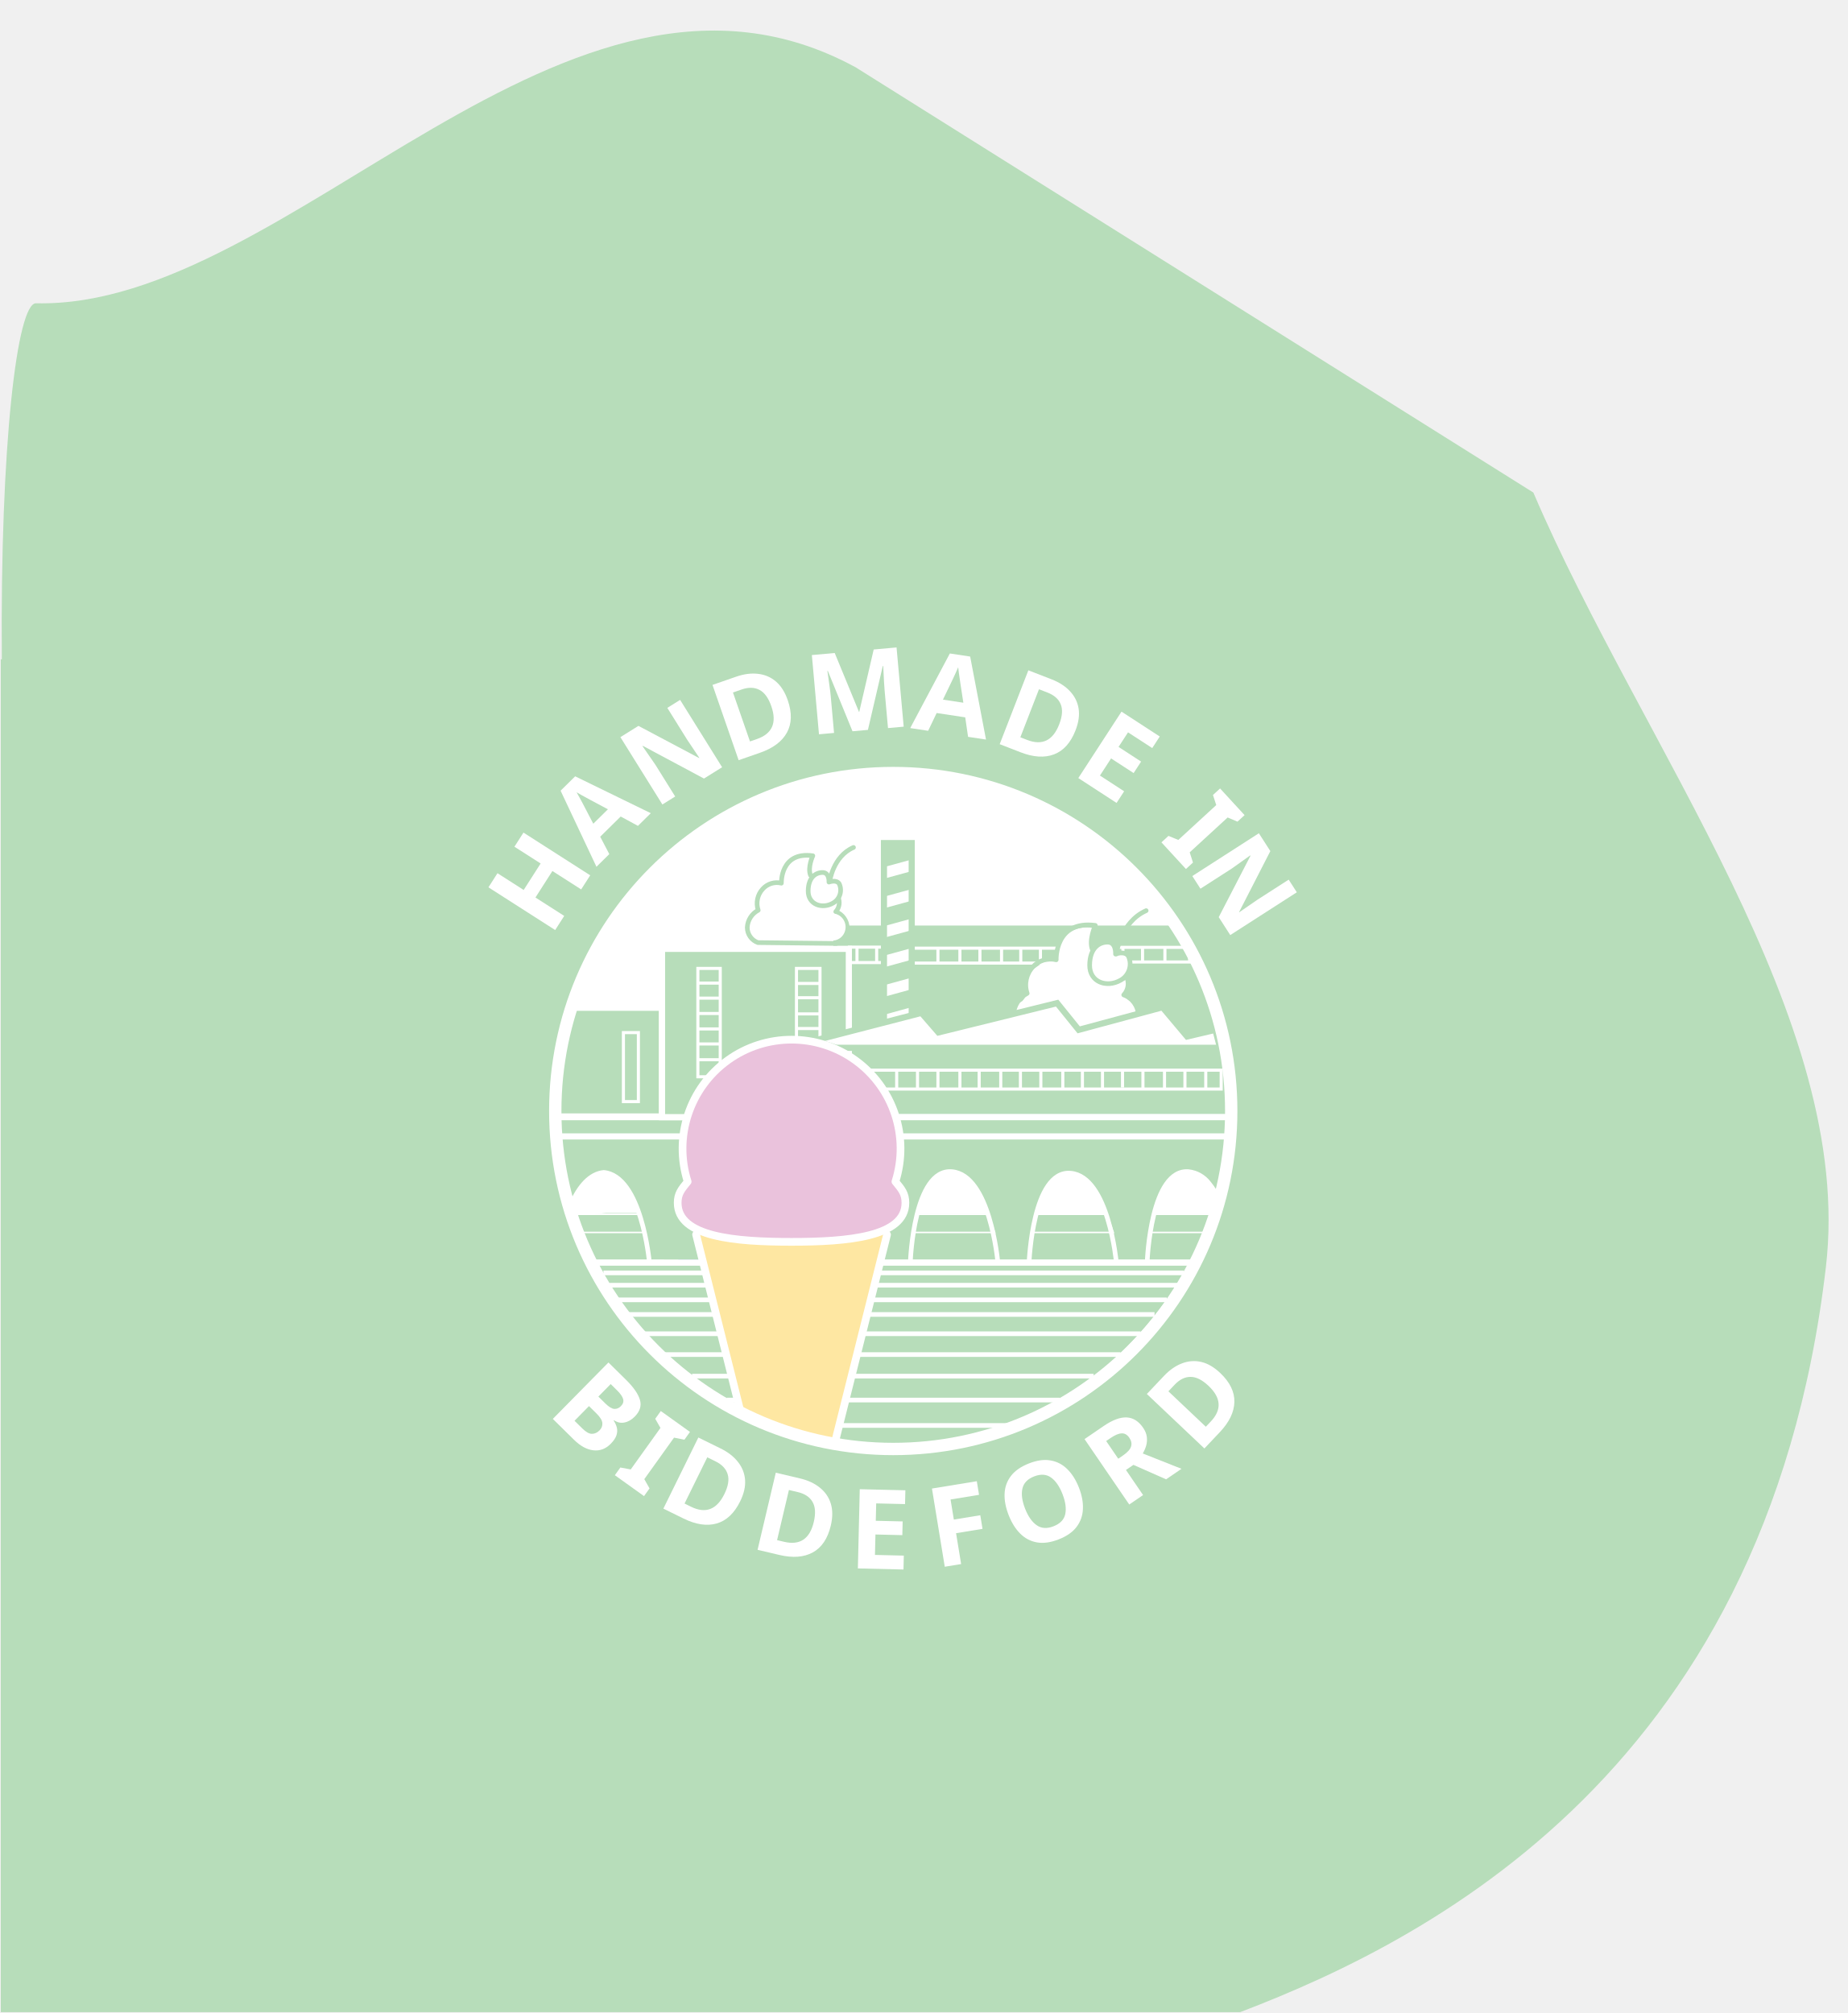
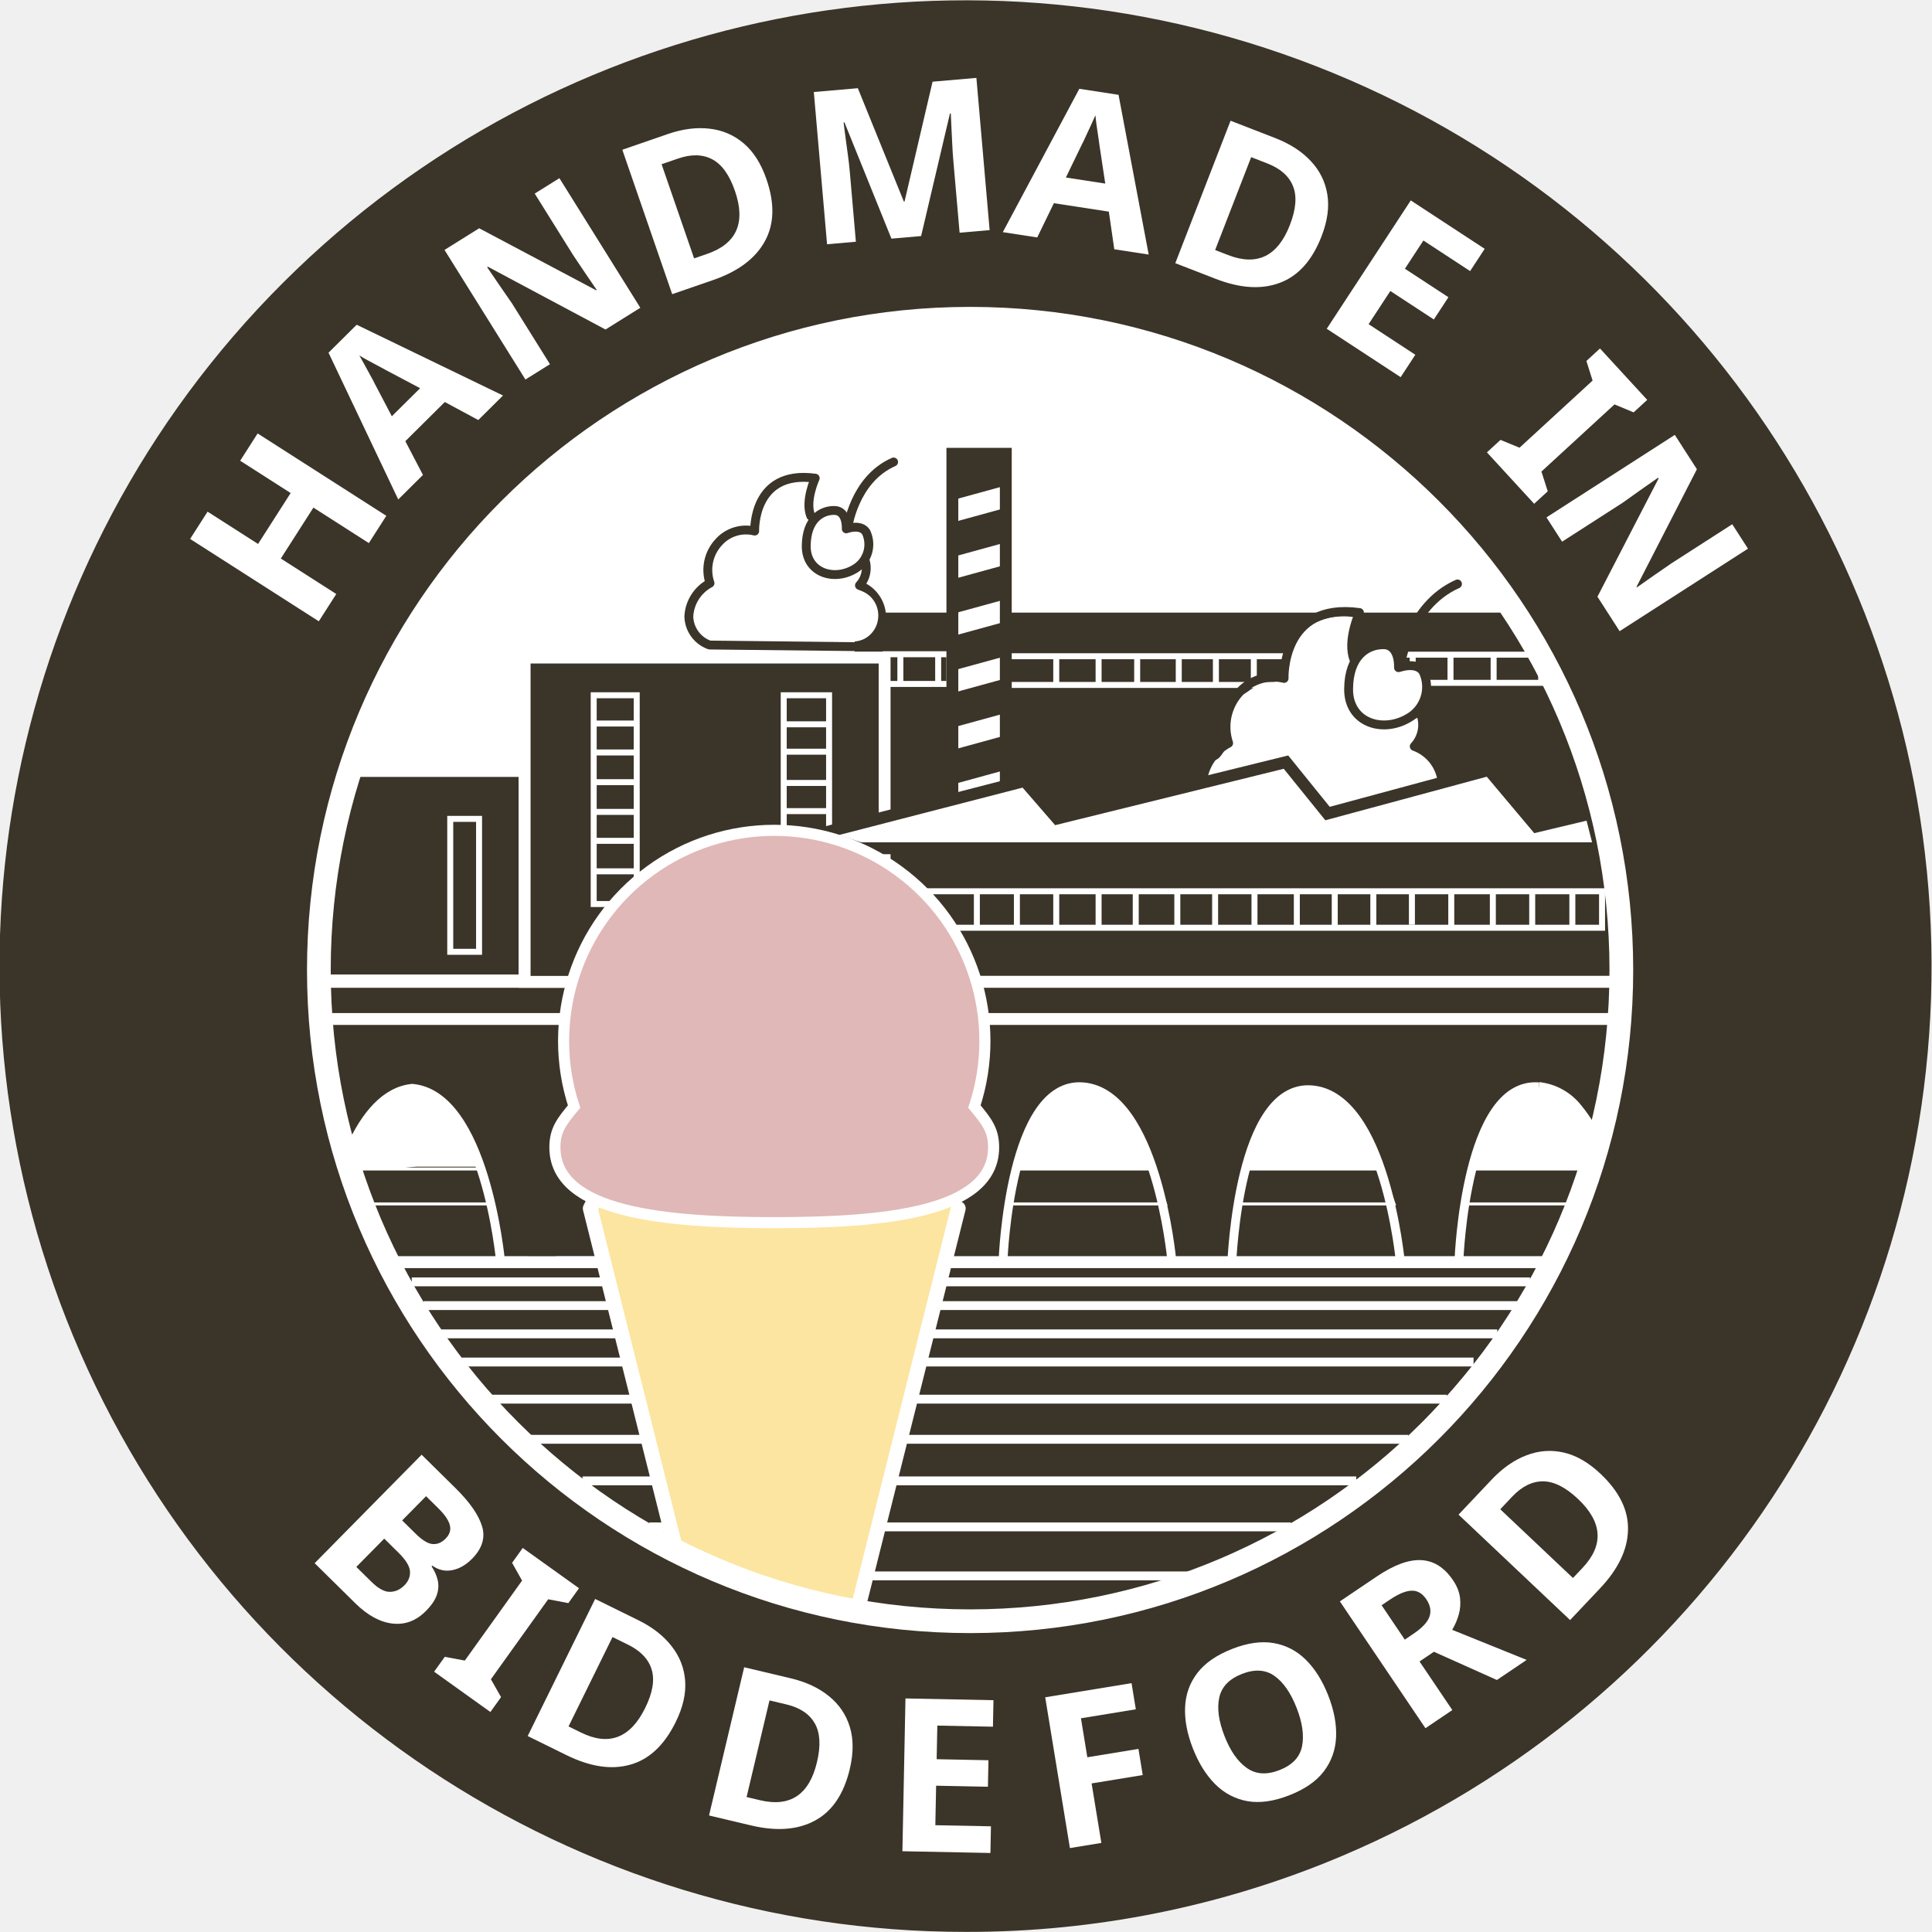
- <svg xmlns="http://www.w3.org/2000/svg" id="Layer_1" data-name="Layer 1" viewBox="0 0 322.11 350.94">
+ <svg xmlns="http://www.w3.org/2000/svg" id="Layer_1" data-name="Layer 1" viewBox="0 0 174.26 174.24">
  <defs>
-     <style>.cls-1,.cls-12,.cls-14,.cls-15,.cls-16,.cls-17,.cls-19,.cls-23{fill:none;}.cls-2{clip-path:url(#clip-path);}.cls-10,.cls-11,.cls-3,.cls-8,.cls-9{fill:#b7ddba;}.cls-13,.cls-20,.cls-24,.cls-26,.cls-4{fill:#fff;}.cls-5{fill:#7f8081;}.cls-6{fill:#6a92c7;}.cls-7{fill:#485ea4;}.cls-18,.cls-7{stroke:#010101;}.cls-10,.cls-11,.cls-12,.cls-13,.cls-14,.cls-15,.cls-16,.cls-19,.cls-20,.cls-23,.cls-7,.cls-8,.cls-9{stroke-miterlimit:10;}.cls-7,.cls-8{stroke-width:0.27px;}.cls-10,.cls-11,.cls-12,.cls-13,.cls-16,.cls-22,.cls-23,.cls-25,.cls-8,.cls-9{stroke:#fff;}.cls-18,.cls-19,.cls-20,.cls-9{stroke-width:1.07px;}.cls-10,.cls-12,.cls-13,.cls-14{stroke-width:0.54px;}.cls-11{stroke-width:1.08px;}.cls-14,.cls-15{stroke:#231f20;}.cls-15,.cls-16,.cls-17,.cls-24{stroke-width:0.81px;}.cls-17,.cls-19,.cls-20,.cls-24{stroke:#b7ddba;}.cls-17,.cls-18,.cls-22,.cls-24,.cls-25{stroke-linecap:round;stroke-linejoin:round;}.cls-18{fill:#f26342;}.cls-21{clip-path:url(#clip-path-2);}.cls-22{fill:#fee7a2;}.cls-22,.cls-25{stroke-width:1.34px;}.cls-23{stroke-width:2.15px;}.cls-25{fill:#eac2dc;}.cls-26{font-size:19.35px;font-family:Averta-Semibold, Averta;font-weight:700;}</style>
+     <style>.cls-1,.cls-11,.cls-13,.cls-14,.cls-15,.cls-16,.cls-18,.cls-22{fill:none;}.cls-12,.cls-19,.cls-2,.cls-23,.cls-25,.cls-26{fill:#fff;}.cls-3{fill:#7f8082;}.cls-10,.cls-4,.cls-7,.cls-8,.cls-9{fill:#3b3428;}.cls-5{fill:#6b92c6;}.cls-6{fill:#485ea5;}.cls-17,.cls-6{stroke:#010101;}.cls-10,.cls-11,.cls-12,.cls-13,.cls-14,.cls-15,.cls-18,.cls-19,.cls-22,.cls-24,.cls-6,.cls-7,.cls-8,.cls-9{stroke-miterlimit:10;}.cls-6,.cls-7{stroke-width:0.27px;}.cls-10,.cls-11,.cls-12,.cls-15,.cls-21,.cls-22,.cls-24,.cls-7,.cls-8,.cls-9{stroke:#fff;}.cls-17,.cls-18,.cls-19,.cls-8{stroke-width:1.07px;}.cls-11,.cls-12,.cls-13,.cls-9{stroke-width:0.54px;}.cls-10{stroke-width:1.08px;}.cls-13,.cls-14{stroke:#221f1f;}.cls-14,.cls-15,.cls-16,.cls-23{stroke-width:0.8px;}.cls-16,.cls-18,.cls-19,.cls-23{stroke:#3b3428;}.cls-16,.cls-17,.cls-21,.cls-23{stroke-linecap:round;stroke-linejoin:round;}.cls-17{fill:#f06342;}.cls-20{clip-path:url(#clip-path);}.cls-21{fill:#fce5a1;stroke-width:1.34px;}.cls-22{stroke-width:2.14px;}.cls-24{fill:#e0b8b7;stroke-width:1px;}.cls-25{font-size:19.29px;}.cls-25,.cls-26{font-family:Averta-Semibold, Averta;font-weight:700;}.cls-26{font-size:19.29px;}</style>
    <clipPath id="clip-path">
-       <rect class="cls-1" x="0.14" y="0.15" width="321.84" height="350.64" />
-     </clipPath>
-     <clipPath id="clip-path-2">
-       <circle class="cls-1" cx="155.72" cy="193.69" r="58.92" />
+       <circle class="cls-1" cx="87.5" cy="87.49" r="58.74" />
    </clipPath>
  </defs>
-   <g class="cls-2">
-     <path class="cls-3" d="M267.31,85.87,149.16,11.73C98.78-15.68,50.58,53.91,6.28,52.87,3,52.79,0,77.48.32,114.94H-3.33V356.27H78v-4.33H213.14c32.5-12,94.64-40.88,105.17-131.06C323.36,177.64,286.32,130.28,267.31,85.87Z" />
+   <path class="cls-2" d="M63.19,58.29a8.76,8.76,0,0,1-1-1.7,4.36,4.36,0,0,1,.2-1.18c.45-1.39,1.48-2.13,1.7-3.58a4.59,4.59,0,0,1,.86-2.41c.87-1,2.85-.42,3.36-1.61a3.32,3.32,0,0,0,.15-.71,4,4,0,0,1,4.14-3.26A.71.71,0,0,1,73,44c.09.08-.07.24,0,.36a7.82,7.82,0,0,1-.16,3.22,3.89,3.89,0,0,0,.94,3.17,3.48,3.48,0,0,0,3.19.58c.41-.08.93-.15,1.14.22s-.07.74,0,1.1-.47.46-.31.62c.68.7,1.82,1.58,1.8,2.55a3,3,0,0,1-1.37,2.44c-.77.46-1.15,1-2,1-3,.07-6.55-.31-9.54-.24C65.2,59,64.17,59.41,63.19,58.29Z" />
+   <rect class="cls-3" x="29.37" y="95.8" width="121.35" height="9.38" />
+   <rect class="cls-4" x="28.7" y="91.91" width="118.6" height="21.9" />
+   <polygon class="cls-5" points="61.84 114.2 50.07 114.2 50.74 108.03 61.84 108.03 61.84 114.2" />
+   <polygon class="cls-6" points="61.61 108.59 50.67 108.59 50.67 105.44 60.68 105.44 61.61 108.59" />
+   <path class="cls-2" d="M132.88,105.4a8.16,8.16,0,0,1,1-3.43A6.8,6.8,0,0,1,137,98.5a4.2,4.2,0,0,1,4.37.74,19.14,19.14,0,0,0,1.78,1.82,1.3,1.3,0,0,1,.41.36,1,1,0,0,1,.09.57,6.19,6.19,0,0,1-.88,3.41Z" />
+   <path class="cls-2" d="M112.28,105.45a8,8,0,0,1,1.65-4.42,5.78,5.78,0,0,1,3.5-2.79,4.24,4.24,0,0,1,2.93.7,9.27,9.27,0,0,1,2.21,2.12,8.47,8.47,0,0,1,.69,1c.57,1.06.67,2.33,1.26,3.38Z" />
+   <path class="cls-2" d="M91.65,105.36a8.14,8.14,0,0,1,1.65-4.42,5.8,5.8,0,0,1,3.51-2.79,4.23,4.23,0,0,1,2.92.7,9.12,9.12,0,0,1,2.21,2.13,6.75,6.75,0,0,1,.69,1c.58,1.06.68,2.33,1.26,3.38Z" />
+   <polygon class="cls-4" points="126.41 114.2 111.14 114.2 111.55 108.03 125.28 108.03 126.41 114.2" />
+   <polygon class="cls-7" points="125.74 108.59 111.55 108.59 112.42 105.44 124.61 105.44 125.74 108.59" />
+   <polygon class="cls-7" points="105.12 108.59 90.92 108.59 91.8 105.44 103.98 105.44 105.12 108.59" />
+   <polygon class="cls-4" points="146.97 114.2 131.71 114.2 132.11 108.03 145.84 108.03 146.97 114.2" />
+   <polygon class="cls-7" points="146.31 108.59 132.11 108.59 132.98 105.44 145.17 105.44 146.31 108.59" />
+   <rect class="cls-4" x="32.86" y="108.03" width="11.77" height="6.17" />
+   <path class="cls-2" d="M31.58,103.5a6.16,6.16,0,0,1,1-1.9,8.74,8.74,0,0,1,3.16-2.83,5.18,5.18,0,0,1,2-.38,2.65,2.65,0,0,1,1.36.28,5.92,5.92,0,0,1,1.3,1.34,13.62,13.62,0,0,1,1,1,5.71,5.71,0,0,1,.58,1c.5,1.06.94,2.16,1.44,3.22H37.63C35.94,105.26,30.82,106.58,31.58,103.5Z" />
+   <rect class="cls-2" x="31.61" y="27.49" width="111.98" height="41.61" />
+   <rect class="cls-8" x="76.56" y="54.72" width="69.47" height="33.84" />
+   <rect class="cls-8" x="28.3" y="69.54" width="19.02" height="18.89" />
+   <polygon class="cls-7" points="44.4 108.59 32.32 108.59 32.32 105.44 43.37 105.44 44.4 108.59" />
+   <rect class="cls-8" x="28.7" y="88.56" width="117.74" height="3.35" />
+   <rect class="cls-9" x="90.69" y="59.19" width="25.54" height="2.59" />
+   <rect class="cls-9" x="121.91" y="59.05" width="17.1" height="2.54" />
+   <rect class="cls-9" x="79.89" y="59.01" width="5.74" height="2.68" />
+   <path class="cls-10" d="M34.82,113.84h105a73.31,73.31,0,0,1-18.32,21.31c-16.3,12.86-48.13,19.09-74.36-3.77C41.42,126.38,40.74,122.13,34.82,113.84Z" />
+   <path class="cls-2" d="M109.57,74.41c-.92-.23-.59-1.09-.8-2s-.87-1.81-.31-2.68a3.12,3.12,0,0,1,.79-.94c.21-.15.46-.25.67-.4a2.9,2.9,0,0,0,.81-2.51,3.61,3.61,0,0,1,.58-2.62,9.74,9.74,0,0,1,1.21-.86,3.73,3.73,0,0,1,2-.8,1.59,1.59,0,0,0,1.25-.62,3,3,0,0,0,.24-1.3,4.33,4.33,0,0,1,2.17-3.28,6,6,0,0,1,4.15-.7c.15,1.85-.39,3.71-.32,5.75,0,1.2-.32,2.57.5,3.45a3.48,3.48,0,0,0,3.07.65,15.53,15.53,0,0,0,2.67-1c-.27,1.18-.7,3.57.48,3.81,1,.19.68.39.79.66a4.64,4.64,0,0,1,.39,1.4c.09,1.43,0,3.16-1.22,3.85a3.64,3.64,0,0,1-1.56.36,80.21,80.21,0,0,1-9.3.21c-1.53,0-3.06-.15-4.58-.27A22.21,22.21,0,0,1,109.57,74.41Z" />
+   <rect class="cls-9" x="40.61" y="73.86" width="2.6" height="11.99" />
+   <rect class="cls-8" x="47.32" y="59.31" width="32.47" height="29.25" />
+   <rect class="cls-9" x="53.55" y="62.71" width="3.88" height="18.83" />
+   <rect class="cls-9" x="70.69" y="62.71" width="4.09" height="13.2" />
+   <line class="cls-11" x1="53.35" y1="65.26" x2="57.63" y2="65.26" />
+   <line class="cls-11" x1="53.48" y1="67.87" x2="57.43" y2="67.87" />
+   <line class="cls-11" x1="53.48" y1="70.55" x2="57.43" y2="70.55" />
+   <line class="cls-11" x1="53.42" y1="73.23" x2="57.37" y2="73.23" />
+   <line class="cls-11" x1="53.48" y1="75.84" x2="57.5" y2="75.84" />
+   <line class="cls-11" x1="53.55" y1="78.59" x2="57.3" y2="78.59" />
+   <line class="cls-12" x1="70.76" y1="65.33" x2="74.71" y2="65.33" />
+   <line class="cls-12" x1="70.56" y1="67.8" x2="74.85" y2="67.8" />
+   <line class="cls-12" x1="70.63" y1="70.62" x2="74.91" y2="70.62" />
+   <line class="cls-12" x1="70.63" y1="73.16" x2="74.85" y2="73.16" />
+   <line class="cls-11" x1="81.21" y1="59.23" x2="81.21" y2="61.71" />
+   <line class="cls-11" x1="84.62" y1="59.1" x2="84.62" y2="61.78" />
+   <line class="cls-11" x1="95.27" y1="59.23" x2="95.27" y2="61.84" />
+   <line class="cls-11" x1="99.09" y1="59.3" x2="99.09" y2="61.71" />
+   <line class="cls-12" x1="102.57" y1="59.23" x2="102.57" y2="61.78" />
+   <line class="cls-11" x1="106.32" y1="59.23" x2="106.32" y2="61.71" />
+   <line class="cls-11" x1="109.67" y1="59.23" x2="109.67" y2="61.78" />
+   <line class="cls-11" x1="113.09" y1="59.23" x2="113.09" y2="61.71" />
+   <line class="cls-11" x1="127.42" y1="59.23" x2="127.42" y2="61.51" />
+   <line class="cls-11" x1="130.83" y1="59.23" x2="130.83" y2="61.71" />
+   <line class="cls-11" x1="134.72" y1="59.23" x2="134.72" y2="61.71" />
+   <line class="cls-13" x1="73.84" y1="80.33" x2="73.84" y2="83.61" />
+   <line class="cls-13" x1="77.32" y1="80.39" x2="77.32" y2="83.61" />
+   <line class="cls-13" x1="81.28" y1="80.33" x2="81.28" y2="83.61" />
+   <line class="cls-13" x1="84.62" y1="80.39" x2="84.62" y2="83.61" />
+   <polygon class="cls-4" points="144.5 80.39 144.5 83.68 141.82 83.68 141.82 83.54 141.82 80.39 144.5 80.39" />
+   <polygon class="cls-4" points="141.82 83.54 141.82 83.68 138.2 83.68 138.2 83.47 138.2 80.39 141.82 80.39 141.82 83.54" />
+   <polygon class="cls-4" points="138.2 83.47 138.2 83.68 134.65 83.68 134.65 80.46 134.65 80.39 138.2 80.39 138.2 83.47" />
+   <polygon class="cls-4" points="134.65 80.46 134.65 83.68 130.9 83.68 130.9 83.47 130.9 80.39 134.65 80.39 134.65 80.46" />
+   <polygon class="cls-4" points="130.9 83.47 130.9 83.68 127.35 83.68 127.35 83.41 127.35 80.39 130.9 80.39 130.9 83.47" />
+   <polygon class="cls-4" points="127.35 83.41 127.35 83.68 123.87 83.68 123.87 83.54 123.87 80.39 127.35 80.39 127.35 83.41" />
+   <polygon class="cls-4" points="123.87 83.54 123.87 83.68 120.39 83.68 120.39 80.39 123.87 80.39 123.87 83.54" />
+   <polygon class="cls-4" points="120.39 80.39 120.39 83.68 116.97 83.68 116.97 83.61 116.97 80.39 120.39 80.39" />
+   <polygon class="cls-4" points="116.97 83.61 116.97 83.68 113.15 83.68 113.15 83.54 113.15 80.39 116.97 80.39 116.97 83.61" />
+   <polygon class="cls-4" points="113.15 83.54 113.15 83.68 109.6 83.68 109.6 83.61 109.6 80.39 113.15 80.39 113.15 83.54" />
+   <polygon class="cls-4" points="109.6 83.61 109.6 83.68 106.19 83.68 106.19 80.39 109.6 80.39 109.6 83.61" />
+   <polygon class="cls-4" points="106.19 80.39 106.19 83.68 102.44 83.68 102.44 83.61 102.44 80.39 106.19 80.39" />
+   <polygon class="cls-4" points="102.44 83.61 102.44 83.68 99.09 83.68 99.09 83.54 99.09 80.39 102.44 80.39 102.44 83.61" />
+   <polygon class="cls-4" points="99.09 83.54 99.09 83.68 95.27 83.68 95.27 83.54 95.27 80.39 99.09 80.39 99.09 83.54" />
+   <polygon class="cls-4" points="95.27 83.54 95.27 83.68 91.72 83.68 91.72 83.54 91.72 80.39 95.27 80.39 95.27 83.54" />
+   <polygon class="cls-4" points="91.72 83.54 91.72 83.68 88.11 83.68 88.11 80.39 91.72 80.39 91.72 83.54" />
+   <rect class="cls-4" x="70.29" y="80.39" width="17.81" height="3.28" />
+   <polygon class="cls-11" points="141.82 80.39 144.5 80.39 144.5 83.68 141.82 83.68 138.2 83.68 134.65 83.68 130.9 83.68 127.35 83.68 123.87 83.68 120.39 83.68 116.97 83.68 113.15 83.68 109.6 83.68 106.19 83.68 102.44 83.68 99.09 83.68 95.27 83.68 91.72 83.68 88.11 83.68 70.29 83.68 70.29 80.39 88.11 80.39 91.72 80.39 95.27 80.39 99.09 80.39 102.44 80.39 106.19 80.39 109.6 80.39 113.15 80.39 116.97 80.39 120.39 80.39 123.87 80.39 127.35 80.39 130.9 80.39 134.65 80.39 138.2 80.39 141.82 80.39" />
+   <polyline class="cls-11" points="88.11 80.33 88.11 80.39 88.11 83.68 88.11 83.74" />
+   <polyline class="cls-11" points="91.72 80.33 91.72 80.39 91.72 83.54" />
+   <line class="cls-11" x1="95.27" y1="80.39" x2="95.27" y2="83.54" />
+   <polyline class="cls-11" points="99.09 80.33 99.09 80.39 99.09 83.54" />
+   <line class="cls-11" x1="102.44" y1="80.39" x2="102.44" y2="83.61" />
+   <line class="cls-11" x1="106.19" y1="80.39" x2="106.19" y2="83.68" />
+   <line class="cls-11" x1="109.6" y1="80.39" x2="109.6" y2="83.61" />
+   <polyline class="cls-11" points="113.15 80.33 113.15 80.39 113.15 83.54" />
+   <line class="cls-11" x1="116.97" y1="80.39" x2="116.97" y2="83.61" />
+   <line class="cls-11" x1="120.39" y1="80.39" x2="120.39" y2="83.68" />
+   <polyline class="cls-11" points="123.87 80.33 123.87 80.39 123.87 83.54" />
+   <line class="cls-11" x1="127.35" y1="80.39" x2="127.35" y2="83.41" />
+   <line class="cls-11" x1="130.9" y1="80.39" x2="130.9" y2="83.48" />
+   <polyline class="cls-11" points="134.65 80.46 134.65 83.68 134.65 83.81" />
+   <polyline class="cls-11" points="138.2 80.26 138.2 80.39 138.2 83.47" />
+   <line class="cls-11" x1="141.82" y1="80.39" x2="141.82" y2="83.54" />
+   <path class="cls-14" d="M69.86,113.44s.59-16.08,7.2-15.54,8,15.54,8,15.54" />
+   <line class="cls-15" x1="37.14" y1="115.62" x2="138" y2="115.62" />
+   <line class="cls-15" x1="38.21" y1="117.76" x2="137.2" y2="117.76" />
+   <line class="cls-15" x1="39.69" y1="120.31" x2="135.05" y2="120.31" />
+   <line class="cls-15" x1="41.43" y1="122.85" x2="132.91" y2="122.85" />
+   <line class="cls-15" x1="130.5" y1="126.2" x2="43.7" y2="126.2" />
+   <line class="cls-15" x1="127.02" y1="129.82" x2="47.59" y2="129.82" />
+   <line class="cls-15" x1="122.33" y1="133.57" x2="52.54" y2="133.57" />
+   <line class="cls-15" x1="116.44" y1="137.72" x2="58.57" y2="137.72" />
+   <line class="cls-15" x1="107.46" y1="142.14" x2="64.6" y2="142.14" />
+   <line class="cls-13" x1="123.94" y1="59.23" x2="123.94" y2="61.51" />
+   <path class="cls-16" d="M76.45,47.67s.55-4.42,4.15-6" />
+   <path class="cls-4" d="M87.13,174.25A87.1,87.1,0,0,1,25.52,25.51,87.13,87.13,0,1,1,121.05,167.4,86.53,86.53,0,0,1,87.13,174.25Zm0-145.87a58.76,58.76,0,1,0,41.53,17.21A58.32,58.32,0,0,0,87.13,28.38Z" />
+   <line class="cls-17" x1="110.76" y1="75.63" x2="127.73" y2="75.82" />
+   <path class="cls-15" d="M111.11,113.85s.59-16.09,7.2-15.55,8,15.55,8,15.55" />
+   <path class="cls-15" d="M37.14,98.16c6.61.54,8,15.55,8,15.55" />
+   <path class="cls-15" d="M131.6,113.58s.6-16.09,7.2-15.55" />
+   <path class="cls-15" d="M90.48,113.58s.6-16.09,7.2-15.55,8,15.55,8,15.55" />
+   <polyline class="cls-15" points="138.94 113.88 105.69 113.88 90.48 113.88 35.4 113.88" />
+   <path class="cls-15" d="M37.24,98.16c-2.48.2-4.33,2.53-5.55,5.25" />
+   <path class="cls-15" d="M138.8,98a5.2,5.2,0,0,1,3.55,2,12.82,12.82,0,0,1,1.8,2.93" />
+   <rect class="cls-4" x="85.9" y="40.88" width="4.82" height="34.96" />
+   <rect class="cls-2" x="85.76" y="54.76" width="5.02" height="1.94" transform="translate(-11.6 25.35) rotate(-15.35)" />
+   <rect class="cls-2" x="85.76" y="59.89" width="5.02" height="1.94" transform="translate(-12.96 25.53) rotate(-15.35)" />
+   <rect class="cls-2" x="85.76" y="65.02" width="5.02" height="1.94" transform="translate(-14.32 25.72) rotate(-15.35)" />
+   <rect class="cls-2" x="85.76" y="49.63" width="5.02" height="1.94" transform="translate(-10.24 25.17) rotate(-15.35)" />
+   <rect class="cls-2" x="85.76" y="44.5" width="5.02" height="1.94" transform="translate(-8.89 24.99) rotate(-15.35)" />
+   <rect class="cls-2" x="85.76" y="70.15" width="5.02" height="1.94" transform="translate(-15.68 25.9) rotate(-15.35)" />
+   <path class="cls-16" d="M73.13,46.54c-.55-1.36.4-3.41.4-3.41-5.68-.78-5.46,4.77-5.46,4.77a3.29,3.29,0,0,0-3.24,1,3.68,3.68,0,0,0-.79,3.7,3.61,3.61,0,0,0-1.91,3A2.81,2.81,0,0,0,64,58.18l13.62.15a2.9,2.9,0,0,0,1.9-2.72,3.07,3.07,0,0,0-2-2.81,2.29,2.29,0,0,0,.38-2.57" />
+   <path class="cls-2" d="M128.37,60.58a3.23,3.23,0,0,1-1.37,4.2c-2.33,1.33-5.39.33-5.36-2.64s1.66-4,3.15-4,1.35,2.07,1.35,2.07l.14,0C126.69,60.05,127.86,59.78,128.37,60.58Z" />
+   <path class="cls-16" d="M110.76,74a3.48,3.48,0,0,1-2.32-3.28,4.48,4.48,0,0,1,2.38-3.69,4.62,4.62,0,0,1,1-4.62,4.14,4.14,0,0,1,4-1.22s-.27-6.92,6.8-5.94c0,0-1.17,2.55-.49,4.25" />
+   <path class="cls-16" d="M127.73,74.21a3.6,3.6,0,0,0,2.37-3.38,3.85,3.85,0,0,0-2.54-3.51,2.86,2.86,0,0,0,.47-3.2" />
+   <path class="cls-16" d="M126.14,60.22s.13-2.06-1.35-2.07-3.13,1-3.15,4,3,4,5.36,2.64a3.23,3.23,0,0,0,1.37-4.2c-.51-.8-1.68-.53-2.09-.41Z" />
+   <path class="cls-16" d="M126.28,60.17s.7-5.5,5.18-7.5" />
+   <rect class="cls-4" x="47.68" y="102.12" width="10.89" height="11.16" />
+   <rect class="cls-18" x="85.9" y="40.93" width="4.82" height="34.96" />
+   <polygon class="cls-19" points="134.29 69.45 138.58 74.55 143.49 73.38 144.29 76.51 77.59 76.51 73.75 75.26 92.42 70.44 95.36 73.83 115.99 68.74 119.74 73.38 134.29 69.45" />
+   <circle class="cls-1" cx="87.5" cy="87.49" r="58.74" />
+   <g class="cls-20">
+     <path class="cls-21" d="M69.83,75.89,53.24,109l13.44,53.59.87,3.48a2.36,2.36,0,0,0,4.57,0L86.43,109" />
  </g>
-   <path class="cls-4" d="M131.33,164.4a8.88,8.88,0,0,1-1-1.71,4.36,4.36,0,0,1,.2-1.18c.45-1.4,1.49-2.14,1.71-3.59a4.66,4.66,0,0,1,.86-2.43c.87-.94,2.86-.42,3.37-1.6a3,3,0,0,0,.15-.72,4,4,0,0,1,4.16-3.27.72.72,0,0,1,.47.16c.09.08-.07.24,0,.36a7.7,7.7,0,0,1-.17,3.23,3.92,3.92,0,0,0,.95,3.18,3.51,3.51,0,0,0,3.2.59c.41-.09.94-.15,1.14.21s-.07.75,0,1.11-.47.46-.31.62c.68.7,1.83,1.58,1.8,2.56a2.93,2.93,0,0,1-1.37,2.44c-.77.46-1.14,1-2,1-3,.07-6.57-.32-9.57-.25C133.34,165.13,132.31,165.52,131.33,164.4Z" />
-   <rect class="cls-5" x="97.4" y="202.02" width="121.73" height="9.41" />
-   <rect class="cls-3" x="96.73" y="198.12" width="118.98" height="21.97" />
-   <polygon class="cls-6" points="129.97 220.48 118.16 220.48 118.83 214.29 129.97 214.29 129.97 220.48" />
-   <polygon class="cls-7" points="129.74 214.86 118.77 214.86 118.77 211.69 128.81 211.69 129.74 214.86" />
-   <path class="cls-4" d="M201.23,211.66a8.41,8.41,0,0,1,1-3.45,6.8,6.8,0,0,1,3.17-3.48,4.2,4.2,0,0,1,4.38.75,20.53,20.53,0,0,0,1.79,1.82,1.19,1.19,0,0,1,.41.36,1,1,0,0,1,.09.57,6.2,6.2,0,0,1-.88,3.42Z" />
-   <path class="cls-4" d="M180.57,211.7a8.2,8.2,0,0,1,1.65-4.43,5.83,5.83,0,0,1,3.52-2.8,4.28,4.28,0,0,1,2.94.7,9.31,9.31,0,0,1,2.21,2.13,6.93,6.93,0,0,1,.69,1c.58,1.06.68,2.33,1.27,3.38Z" />
-   <path class="cls-4" d="M159.88,211.61a8.12,8.12,0,0,1,1.65-4.43,5.8,5.8,0,0,1,3.52-2.8,4.29,4.29,0,0,1,2.94.7,9.71,9.71,0,0,1,2.21,2.13,6.93,6.93,0,0,1,.69,1c.58,1.06.68,2.33,1.26,3.38Z" />
-   <polygon class="cls-3" points="194.75 220.48 179.43 220.48 179.84 214.29 193.61 214.29 194.75 220.48" />
-   <polygon class="cls-8" points="194.08 214.86 179.84 214.86 180.72 211.69 192.94 211.69 194.08 214.86" />
-   <polygon class="cls-8" points="173.39 214.86 159.14 214.86 160.02 211.69 172.25 211.69 173.39 214.86" />
-   <polygon class="cls-3" points="215.37 220.48 200.06 220.48 200.46 214.29 214.23 214.29 215.37 220.48" />
-   <polygon class="cls-8" points="214.7 214.86 200.46 214.86 201.34 211.69 213.56 211.69 214.7 214.86" />
-   <rect class="cls-3" x="100.9" y="214.29" width="11.81" height="6.19" />
-   <path class="cls-4" d="M99.62,209.75a6.21,6.21,0,0,1,.95-1.91,8.79,8.79,0,0,1,3.17-2.84,5.2,5.2,0,0,1,2-.38,2.65,2.65,0,0,1,1.36.28,6.17,6.17,0,0,1,1.31,1.34c.32.35.7.64,1,1a5.71,5.71,0,0,1,.58,1c.5,1.07.94,2.17,1.45,3.24h-5.78C104,211.52,98.86,212.84,99.62,209.75Z" />
-   <rect class="cls-4" x="99.64" y="133.5" width="112.33" height="41.74" />
-   <rect class="cls-9" x="144.73" y="160.82" width="69.69" height="33.95" />
-   <rect class="cls-9" x="96.33" y="175.69" width="19.08" height="18.95" />
-   <polygon class="cls-8" points="112.48 214.86 100.36 214.86 100.36 211.69 111.44 211.69 112.48 214.86" />
-   <rect class="cls-9" x="96.73" y="194.76" width="118.11" height="3.36" />
-   <rect class="cls-10" x="158.91" y="165.3" width="25.62" height="2.6" />
-   <rect class="cls-10" x="190.24" y="165.16" width="17.15" height="2.55" />
-   <rect class="cls-10" x="148.08" y="165.12" width="5.76" height="2.69" />
-   <path class="cls-11" d="M102.87,220.11H208.21a73.39,73.39,0,0,1-18.38,21.38c-16.35,12.91-48.28,19.16-74.59-3.77C109.48,232.7,108.81,228.43,102.87,220.11Z" />
-   <path class="cls-4" d="M177.85,180.56c-.92-.23-.59-1.09-.8-2s-.87-1.82-.31-2.69a3.12,3.12,0,0,1,.79-.94c.21-.15.46-.25.68-.4A2.94,2.94,0,0,0,179,172a3.63,3.63,0,0,1,.57-2.63,10.67,10.67,0,0,1,1.22-.86,3.75,3.75,0,0,1,2-.81,1.59,1.59,0,0,0,1.25-.62,3,3,0,0,0,.24-1.3,4.39,4.39,0,0,1,2.18-3.29,6,6,0,0,1,4.16-.7c.15,1.85-.38,3.72-.31,5.76,0,1.21-.33,2.58.5,3.46a3.46,3.46,0,0,0,3.08.66,15.91,15.91,0,0,0,2.67-1c-.27,1.19-.71,3.59.49,3.82,1,.19.68.39.79.67a4.61,4.61,0,0,1,.38,1.41c.09,1.42,0,3.16-1.22,3.86a3.8,3.8,0,0,1-1.57.36,85.23,85.23,0,0,1-9.32.21c-1.53-.05-3.07-.15-4.6-.27A22.33,22.33,0,0,1,177.85,180.56Z" />
-   <rect class="cls-10" x="108.68" y="180.02" width="2.61" height="12.03" />
-   <rect class="cls-9" x="115.41" y="165.42" width="32.57" height="29.34" />
-   <rect class="cls-10" x="121.66" y="168.83" width="3.9" height="18.89" />
-   <rect class="cls-10" x="138.85" y="168.83" width="4.1" height="13.24" />
-   <line class="cls-12" x1="121.45" y1="171.39" x2="125.75" y2="171.39" />
-   <line class="cls-12" x1="121.59" y1="174.01" x2="125.55" y2="174.01" />
-   <line class="cls-12" x1="121.59" y1="176.69" x2="125.55" y2="176.69" />
-   <line class="cls-12" x1="121.52" y1="179.38" x2="125.49" y2="179.38" />
-   <line class="cls-12" x1="121.59" y1="182" x2="125.62" y2="182" />
-   <line class="cls-12" x1="121.66" y1="184.75" x2="125.42" y2="184.75" />
-   <line class="cls-13" x1="138.92" y1="171.45" x2="142.89" y2="171.45" />
-   <line class="cls-13" x1="138.72" y1="173.94" x2="143.02" y2="173.94" />
-   <line class="cls-13" x1="138.79" y1="176.76" x2="143.09" y2="176.76" />
-   <line class="cls-13" x1="138.79" y1="179.31" x2="143.02" y2="179.31" />
-   <line class="cls-12" x1="149.4" y1="165.34" x2="149.4" y2="167.82" />
-   <line class="cls-12" x1="152.83" y1="165.2" x2="152.83" y2="167.89" />
-   <line class="cls-12" x1="163.51" y1="165.34" x2="163.51" y2="167.96" />
-   <line class="cls-12" x1="167.34" y1="165.41" x2="167.34" y2="167.82" />
-   <line class="cls-13" x1="170.83" y1="165.34" x2="170.83" y2="167.89" />
-   <line class="cls-12" x1="174.6" y1="165.34" x2="174.6" y2="167.82" />
-   <line class="cls-12" x1="177.95" y1="165.34" x2="177.95" y2="167.89" />
-   <line class="cls-12" x1="181.38" y1="165.34" x2="181.38" y2="167.82" />
-   <line class="cls-12" x1="195.76" y1="165.34" x2="195.76" y2="167.62" />
-   <line class="cls-12" x1="199.18" y1="165.34" x2="199.18" y2="167.82" />
-   <line class="cls-12" x1="203.08" y1="165.34" x2="203.08" y2="167.82" />
-   <line class="cls-14" x1="142.01" y1="186.5" x2="142.01" y2="189.79" />
-   <line class="cls-14" x1="145.51" y1="186.57" x2="145.51" y2="189.79" />
-   <line class="cls-14" x1="149.47" y1="186.5" x2="149.47" y2="189.79" />
-   <line class="cls-14" x1="152.83" y1="186.57" x2="152.83" y2="189.79" />
-   <polygon class="cls-3" points="212.89 186.57 212.89 189.86 210.2 189.86 210.2 189.73 210.2 186.57 212.89 186.57" />
-   <polygon class="cls-3" points="210.2 189.73 210.2 189.86 206.57 189.86 206.57 189.66 206.57 186.57 210.2 186.57 210.2 189.73" />
-   <polygon class="cls-3" points="206.57 189.66 206.57 189.86 203.01 189.86 203.01 186.64 203.01 186.57 206.57 186.57 206.57 189.66" />
-   <polygon class="cls-3" points="203.01 186.64 203.01 189.86 199.25 189.86 199.25 189.66 199.25 186.57 203.01 186.57 203.01 186.64" />
-   <polygon class="cls-3" points="199.25 189.66 199.25 189.86 195.69 189.86 195.69 189.59 195.69 186.57 199.25 186.57 199.25 189.66" />
-   <polygon class="cls-3" points="195.69 189.59 195.69 189.86 192.2 189.86 192.2 189.73 192.2 186.57 195.69 186.57 195.69 189.59" />
-   <polygon class="cls-3" points="192.2 189.73 192.2 189.86 188.7 189.86 188.7 186.57 192.2 186.57 192.2 189.73" />
-   <polygon class="cls-3" points="188.7 186.57 188.7 189.86 185.28 189.86 185.28 189.79 185.28 186.57 188.7 186.57" />
-   <polygon class="cls-3" points="185.28 189.79 185.28 189.86 181.45 189.86 181.45 189.73 181.45 186.57 185.28 186.57 185.28 189.79" />
-   <polygon class="cls-3" points="181.45 189.73 181.45 189.86 177.89 189.86 177.89 189.79 177.89 186.57 181.45 186.57 181.45 189.73" />
-   <polygon class="cls-3" points="177.89 189.79 177.89 189.86 174.46 189.86 174.46 186.57 177.89 186.57 177.89 189.79" />
-   <polygon class="cls-3" points="174.46 186.57 174.46 189.86 170.7 189.86 170.7 189.79 170.7 186.57 174.46 186.57" />
-   <polygon class="cls-3" points="170.7 189.79 170.7 189.86 167.34 189.86 167.34 189.73 167.34 186.57 170.7 186.57 170.7 189.79" />
-   <polygon class="cls-3" points="167.34 189.73 167.34 189.86 163.51 189.86 163.51 189.73 163.51 186.57 167.34 186.57 167.34 189.73" />
-   <polygon class="cls-3" points="163.51 189.73 163.51 189.86 159.95 189.86 159.95 189.73 159.95 186.57 163.51 186.57 163.51 189.73" />
-   <polygon class="cls-3" points="159.95 189.73 159.95 189.86 156.32 189.86 156.32 186.57 159.95 186.57 159.95 189.73" />
-   <rect class="cls-3" x="138.45" y="186.57" width="17.87" height="3.29" />
-   <polygon class="cls-12" points="210.2 186.57 212.89 186.57 212.89 189.86 210.2 189.86 206.57 189.86 203.01 189.86 199.25 189.86 195.69 189.86 192.2 189.86 188.7 189.86 185.28 189.86 181.45 189.86 177.89 189.86 174.46 189.86 170.7 189.86 167.34 189.86 163.51 189.86 159.95 189.86 156.32 189.86 138.45 189.86 138.45 186.57 156.32 186.57 159.95 186.57 163.51 186.57 167.34 186.57 170.7 186.57 174.46 186.57 177.89 186.57 181.45 186.57 185.28 186.57 188.7 186.57 192.2 186.57 195.69 186.57 199.25 186.57 203.01 186.57 206.57 186.57 210.2 186.57" />
-   <polyline class="cls-12" points="156.32 186.5 156.32 186.57 156.32 189.86 156.32 189.93" />
-   <polyline class="cls-12" points="159.95 186.5 159.95 186.57 159.95 189.73" />
-   <line class="cls-12" x1="163.51" y1="186.57" x2="163.51" y2="189.73" />
-   <polyline class="cls-12" points="167.34 186.5 167.34 186.57 167.34 189.73" />
-   <line class="cls-12" x1="170.7" y1="186.57" x2="170.7" y2="189.79" />
-   <line class="cls-12" x1="174.46" y1="186.57" x2="174.46" y2="189.86" />
-   <line class="cls-12" x1="177.89" y1="186.57" x2="177.89" y2="189.79" />
-   <polyline class="cls-12" points="181.45 186.5 181.45 186.57 181.45 189.73" />
-   <line class="cls-12" x1="185.28" y1="186.57" x2="185.28" y2="189.79" />
-   <line class="cls-12" x1="188.7" y1="186.57" x2="188.7" y2="189.86" />
-   <polyline class="cls-12" points="192.2 186.5 192.2 186.57 192.2 189.73" />
-   <line class="cls-12" x1="195.69" y1="186.57" x2="195.69" y2="189.59" />
-   <line class="cls-12" x1="199.25" y1="186.57" x2="199.25" y2="189.66" />
-   <polyline class="cls-12" points="203.01 186.64 203.01 189.86 203.01 190" />
-   <polyline class="cls-12" points="206.57 186.44 206.57 186.57 206.57 189.66" />
-   <line class="cls-12" x1="210.2" y1="186.57" x2="210.2" y2="189.73" />
-   <path class="cls-15" d="M138,219.72s.6-16.13,7.23-15.59,8,15.59,8,15.59" />
-   <line class="cls-16" x1="105.2" y1="221.91" x2="206.37" y2="221.91" />
-   <line class="cls-16" x1="106.27" y1="224.06" x2="205.57" y2="224.06" />
-   <line class="cls-16" x1="107.75" y1="226.61" x2="203.42" y2="226.61" />
-   <line class="cls-16" x1="109.5" y1="229.16" x2="201.27" y2="229.16" />
-   <line class="cls-16" x1="198.85" y1="232.52" x2="111.78" y2="232.52" />
-   <line class="cls-16" x1="195.35" y1="236.15" x2="115.68" y2="236.15" />
-   <line class="cls-16" x1="190.65" y1="239.91" x2="120.65" y2="239.91" />
-   <line class="cls-16" x1="184.74" y1="244.08" x2="126.69" y2="244.08" />
-   <line class="cls-16" x1="175.74" y1="248.51" x2="132.74" y2="248.51" />
-   <line class="cls-14" x1="192.26" y1="165.34" x2="192.26" y2="167.62" />
-   <path class="cls-17" d="M144.63,153.74s.55-4.44,4.16-6" />
-   <path class="cls-3" d="M155.34,280.72a87.13,87.13,0,1,1,34-6.87A86.86,86.86,0,0,1,155.34,280.72Zm0-146.32A58.9,58.9,0,1,0,197,151.65,58.51,58.51,0,0,0,155.34,134.4Z" />
-   <line class="cls-18" x1="179.04" y1="181.79" x2="196.07" y2="181.98" />
-   <path class="cls-16" d="M179.4,220.13s.59-16.14,7.22-15.6,8,15.6,8,15.6" />
-   <path class="cls-16" d="M105.2,204.39c6.63.54,8,15.6,8,15.6" />
-   <path class="cls-16" d="M200,219.86s.59-16.14,7.22-15.6" />
-   <path class="cls-16" d="M158.71,219.86s.59-16.14,7.22-15.6,8,15.6,8,15.6" />
-   <polyline class="cls-16" points="207.31 220.16 173.96 220.16 158.71 220.16 103.45 220.16" />
-   <path class="cls-16" d="M105.3,204.39c-2.49.21-4.35,2.54-5.57,5.27" />
-   <path class="cls-16" d="M207.18,204.26a5.18,5.18,0,0,1,3.55,2,12.85,12.85,0,0,1,1.81,2.93" />
-   <rect class="cls-3" x="154.1" y="146.93" width="4.84" height="35.07" />
-   <rect class="cls-4" x="153.97" y="160.85" width="5.04" height="1.95" transform="translate(-37.25 47.19) rotate(-15.35)" />
-   <rect class="cls-4" x="153.97" y="166" width="5.04" height="1.95" transform="translate(-38.61 47.37) rotate(-15.35)" />
-   <rect class="cls-4" x="153.97" y="171.15" width="5.04" height="1.95" transform="translate(-39.98 47.56) rotate(-15.35)" />
-   <rect class="cls-4" x="153.97" y="155.71" width="5.04" height="1.95" transform="translate(-35.89 47.01) rotate(-15.35)" />
-   <rect class="cls-4" x="153.97" y="150.56" width="5.04" height="1.95" transform="translate(-34.53 46.82) rotate(-15.35)" />
-   <rect class="cls-4" x="153.97" y="176.3" width="5.04" height="1.95" transform="translate(-41.34 47.74) rotate(-15.35)" />
-   <path class="cls-17" d="M141.3,152.6c-.55-1.36.4-3.41.4-3.41-5.7-.79-5.48,4.78-5.48,4.78a3.31,3.31,0,0,0-3.25,1,3.71,3.71,0,0,0-.79,3.72,3.59,3.59,0,0,0-1.91,3,2.81,2.81,0,0,0,1.86,2.64l13.66.15a2.89,2.89,0,0,0,1.91-2.72,3.08,3.08,0,0,0-2-2.82,2.33,2.33,0,0,0,.38-2.58" />
-   <path class="cls-4" d="M196.71,166.7a3.23,3.23,0,0,1-1.38,4.21c-2.33,1.33-5.4.33-5.37-2.65s1.67-4,3.16-4,1.35,2.08,1.35,2.08l.15,0C195,166.16,196.2,165.89,196.71,166.7Z" />
-   <path class="cls-17" d="M179,180.18a3.51,3.51,0,0,1-2.32-3.3,4.49,4.49,0,0,1,2.39-3.7,4.61,4.61,0,0,1,1-4.63,4.15,4.15,0,0,1,4.06-1.22s-.28-6.94,6.82-6c0,0-1.19,2.56-.5,4.25" />
-   <path class="cls-17" d="M196.07,180.36a3.61,3.61,0,0,0,2.38-3.39,3.87,3.87,0,0,0-2.55-3.52,2.86,2.86,0,0,0,.47-3.21" />
-   <path class="cls-17" d="M194.47,166.33s.14-2.06-1.35-2.08-3.13,1-3.16,4,3,4,5.37,2.65a3.23,3.23,0,0,0,1.38-4.21c-.51-.81-1.69-.54-2.09-.41Z" />
-   <path class="cls-17" d="M194.62,166.29s.69-5.53,5.19-7.53" />
-   <rect class="cls-3" x="115.77" y="208.36" width="10.93" height="11.2" />
-   <rect class="cls-19" x="154.1" y="146.98" width="4.84" height="35.07" />
-   <polygon class="cls-20" points="202.66 175.6 206.95 180.7 211.88 179.54 212.69 182.67 145.77 182.67 141.92 181.42 160.64 176.58 163.6 179.99 184.29 174.88 188.05 179.54 202.66 175.6" />
-   <circle class="cls-1" cx="155.72" cy="193.69" r="58.92" />
-   <g class="cls-21">
-     <path class="cls-22" d="M138,182.05m-16.65,33.17L134.83,269l.87,3.49a2.36,2.36,0,0,0,4.58,0l14.36-57.25" />
-   </g>
-   <circle class="cls-1" cx="155.72" cy="193.69" r="58.92" />
-   <circle class="cls-23" cx="155.72" cy="193.69" r="58.92" />
-   <path class="cls-24" d="M144.51,153.78s.11-1.66-1.09-1.67-2.51.82-2.53,3.21,2.44,3.2,4.31,2.13a2.59,2.59,0,0,0,1.1-3.38C145.8,153.28,144.51,153.78,144.51,153.78Z" />
-   <path class="cls-25" d="M119.88,206c-1.11,1.35-1.74,2.12-1.74,3.7,0,6,10.15,6.8,19.85,6.8s19.85-.84,19.85-6.8c0-1.58-.62-2.35-1.74-3.7a19,19,0,1,0-36.22,0Zm34.76,8.38" />
-   <text class="cls-26" transform="translate(95.85 163.6) rotate(-57.38)">H</text>
-   <text class="cls-26" transform="matrix(0.71, -0.7, 0.7, 0.71, 103.98, 151.11)">A</text>
-   <text class="cls-26" transform="matrix(0.85, -0.53, 0.53, 0.85, 114, 141.17)">N</text>
-   <text class="cls-26" transform="matrix(0.95, -0.33, 0.33, 0.95, 127.12, 133.1)">D</text>
-   <text class="cls-26" transform="matrix(1, -0.09, 0.09, 1, 141.04, 128.17)">M</text>
-   <text class="cls-26" transform="matrix(0.99, 0.15, -0.15, 0.99, 158.68, 126.93)">A</text>
-   <text class="cls-26" transform="translate(172.66 129.11) rotate(21.21)">D</text>
-   <text class="cls-26" transform="translate(186.53 134.7) rotate(33.03)">E</text>
-   <text class="cls-26" transform="translate(197.15 141.99) rotate(41.4)"> </text>
-   <text class="cls-26" transform="matrix(0.68, 0.74, -0.74, 0.68, 202.05, 146.39)">I</text>
-   <text class="cls-26" transform="matrix(0.54, 0.84, -0.84, 0.54, 206.92, 151.27)">N</text>
-   <text class="cls-26" transform="translate(95.14 246.15) rotate(44.58)">B</text>
-   <text class="cls-26" transform="matrix(0.81, 0.58, -0.58, 0.81, 106.68, 256.82)">I</text>
-   <text class="cls-26" transform="translate(114.09 262.24) rotate(26.2)">D</text>
-   <text class="cls-26" transform="translate(130.38 269.79) rotate(13.29)">D</text>
-   <text class="cls-26" transform="translate(147.82 273.39) rotate(1.37)">E</text>
-   <text class="cls-26" transform="translate(162.99 273.42) rotate(-9.3)">F</text>
-   <text class="cls-26" transform="translate(177.31 271) rotate(-21.33)">O</text>
-   <text class="cls-26" transform="translate(195.43 263.27) rotate(-34.35)">R</text>
-   <text class="cls-26" transform="translate(208.77 253.78) rotate(-46.57)">D</text>
-   <ellipse class="cls-4" cx="145.14" cy="161.62" rx="2.27" ry="2.35" />
+   <circle class="cls-1" cx="87.5" cy="87.49" r="58.74" />
+   <circle class="cls-22" cx="87.5" cy="87.49" r="58.74" />
+   <path class="cls-23" d="M76.33,47.7s.11-1.65-1.08-1.66-2.51.82-2.53,3.2,2.43,3.19,4.3,2.12A2.57,2.57,0,0,0,78.12,48C77.62,47.21,76.33,47.7,76.33,47.7Z" />
+   <path class="cls-24" d="M51.78,99.81c-1.11,1.34-1.73,2.11-1.73,3.68,0,5.94,10.11,6.79,19.78,6.79s19.79-.85,19.79-6.79c0-1.57-.62-2.34-1.73-3.68a19,19,0,1,0-36.11,0Zm34.65,8.35" />
+   <text class="cls-25" transform="translate(27.82 57.5) rotate(-57.38)">H</text>
+   <text class="cls-25" transform="translate(35.92 45.05) rotate(-44.77)">A</text>
+   <text class="cls-25" transform="translate(45.92 35.15) rotate(-31.98)">N</text>
+   <text class="cls-25" transform="translate(58.99 27.1) rotate(-19.05)">D</text>
+   <text class="cls-25" transform="translate(72.87 22.18) rotate(-4.97)">M</text>
+   <text class="cls-25" transform="translate(90.45 20.94) rotate(8.73)">A</text>
+   <text class="cls-25" transform="translate(104.39 23.11) rotate(21.21)">D</text>
+   <text class="cls-25" transform="matrix(0.84, 0.55, -0.55, 0.84, 118.21, 28.7)">E</text>
+   <text class="cls-25" transform="translate(128.8 35.96) rotate(41.4)"> </text>
+   <text class="cls-25" transform="matrix(0.68, 0.74, -0.74, 0.68, 133.69, 40.34)">I</text>
+   <text class="cls-25" transform="matrix(0.54, 0.84, -0.84, 0.54, 138.55, 45.21)">N</text>
+   <text class="cls-26" transform="matrix(0.71, 0.7, -0.7, 0.71, 27.15, 139.78)">B</text>
+   <text class="cls-26" transform="matrix(0.81, 0.58, -0.58, 0.81, 38.65, 150.42)">I</text>
+   <text class="cls-26" transform="translate(46.04 155.82) rotate(26.2)">D</text>
+   <text class="cls-26" transform="matrix(0.97, 0.23, -0.23, 0.97, 62.27, 163.35)">D</text>
+   <text class="cls-26" transform="matrix(1, 0.02, -0.02, 1, 79.66, 166.94)">E</text>
+   <text class="cls-26" transform="translate(94.79 166.97) rotate(-9.3)">F</text>
+   <text class="cls-26" transform="translate(109.06 164.55) rotate(-21.33)">O</text>
+   <text class="cls-26" transform="matrix(0.83, -0.56, 0.56, 0.83, 127.13, 156.85)">R</text>
+   <text class="cls-26" transform="matrix(0.69, -0.73, 0.73, 0.69, 140.42, 147.39)">D</text>
+   <ellipse class="cls-2" cx="76.96" cy="55.52" rx="2.26" ry="2.34" />
</svg>
